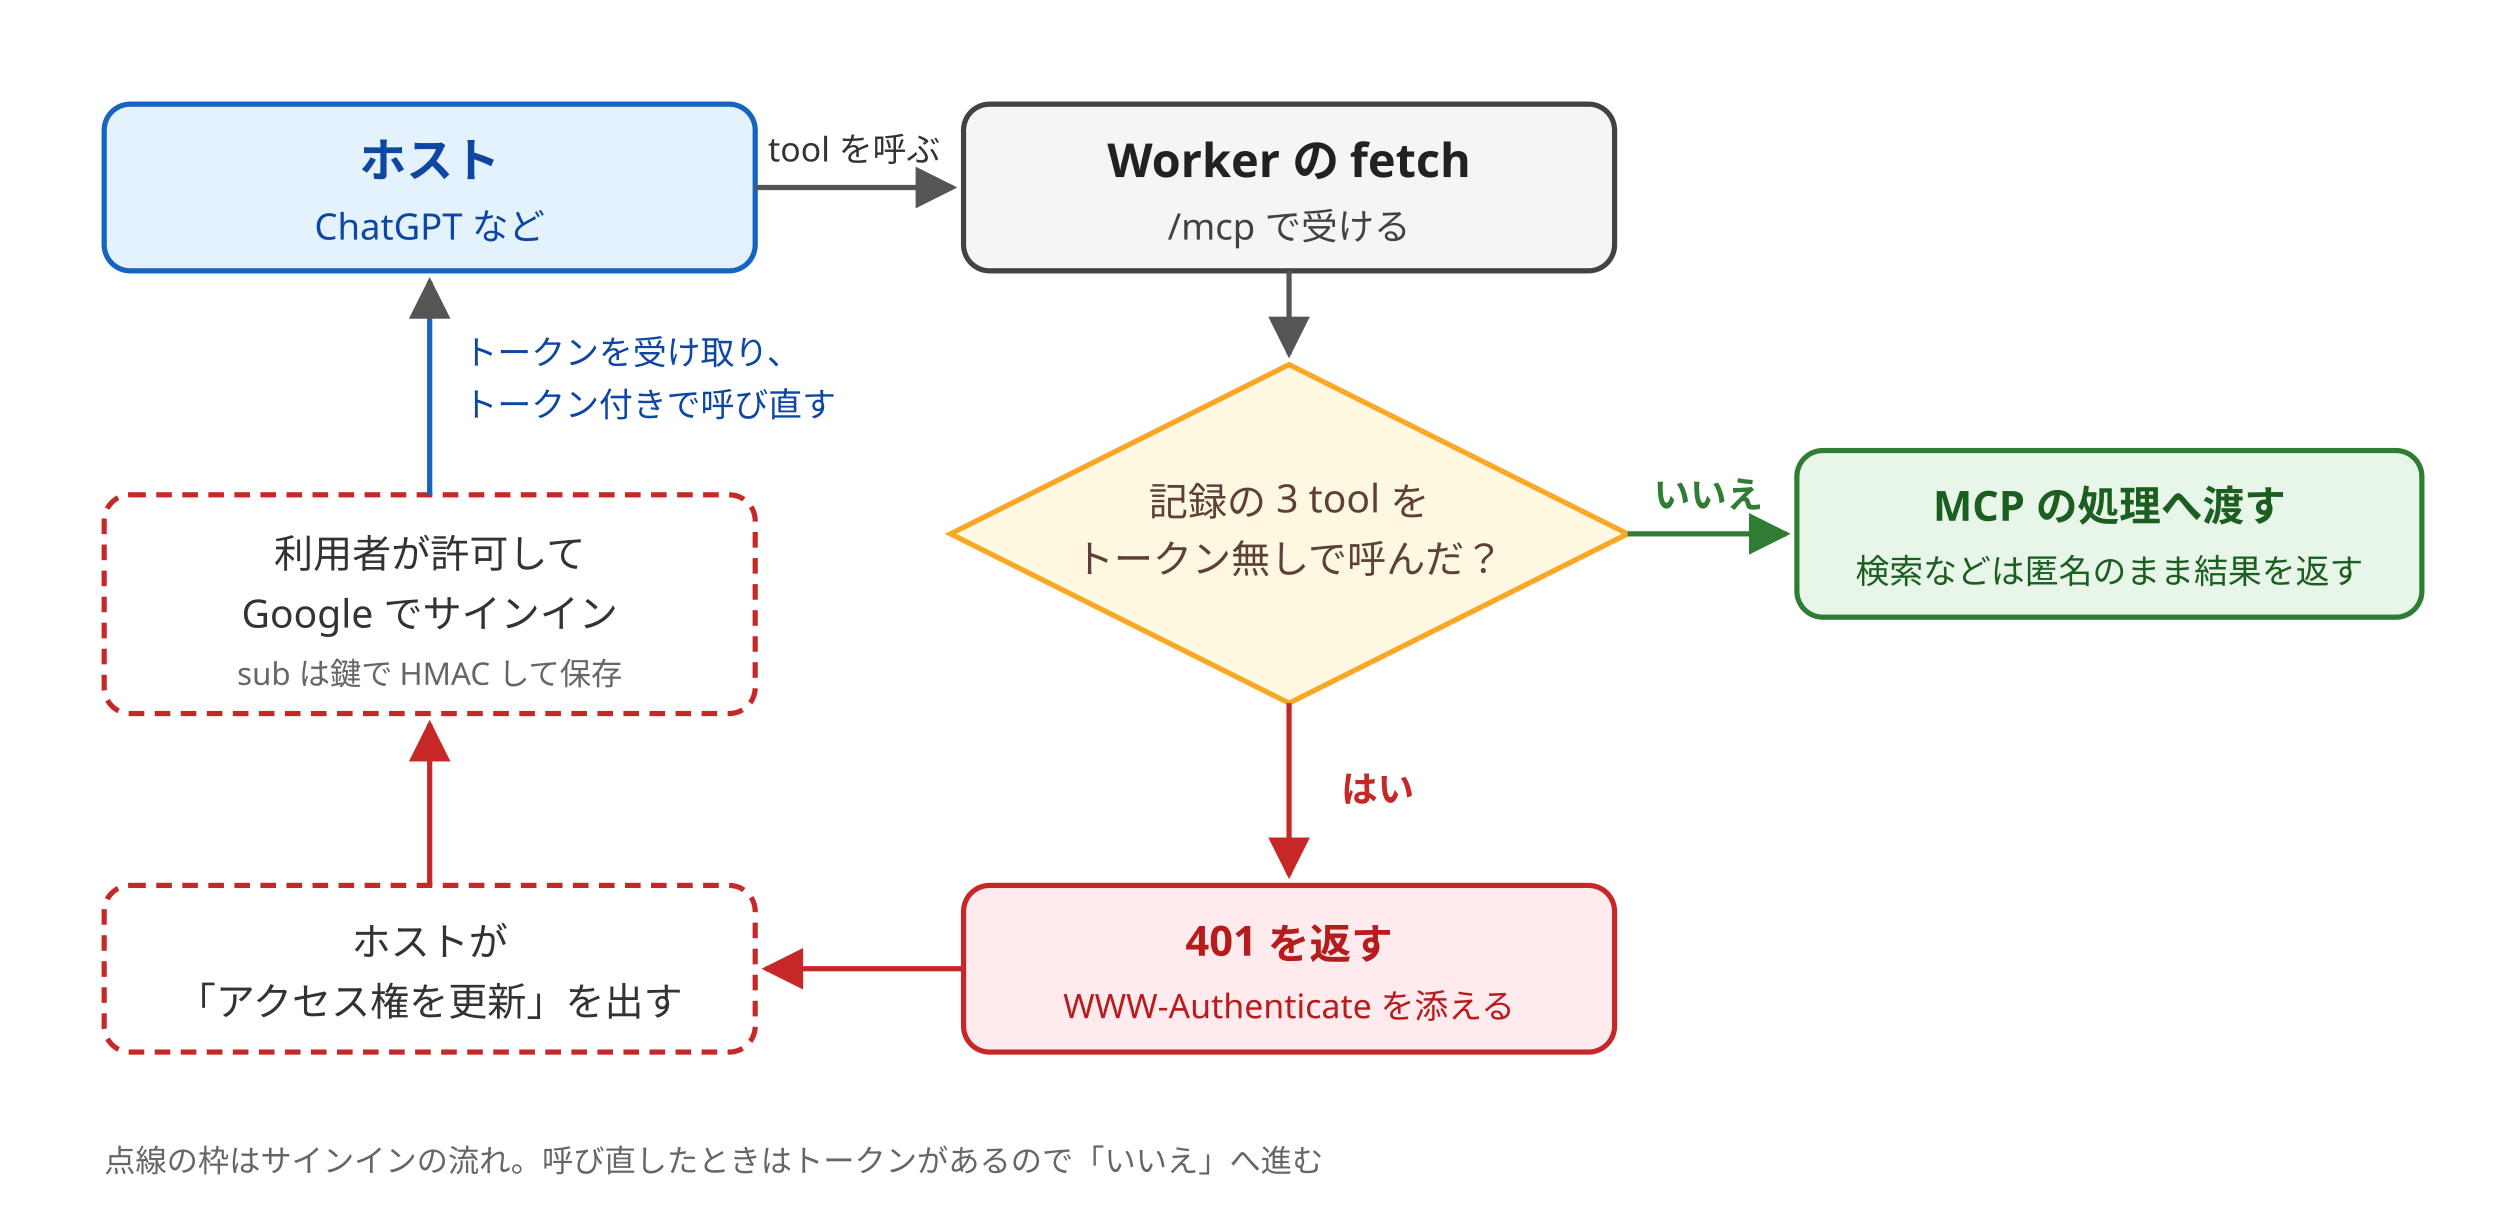
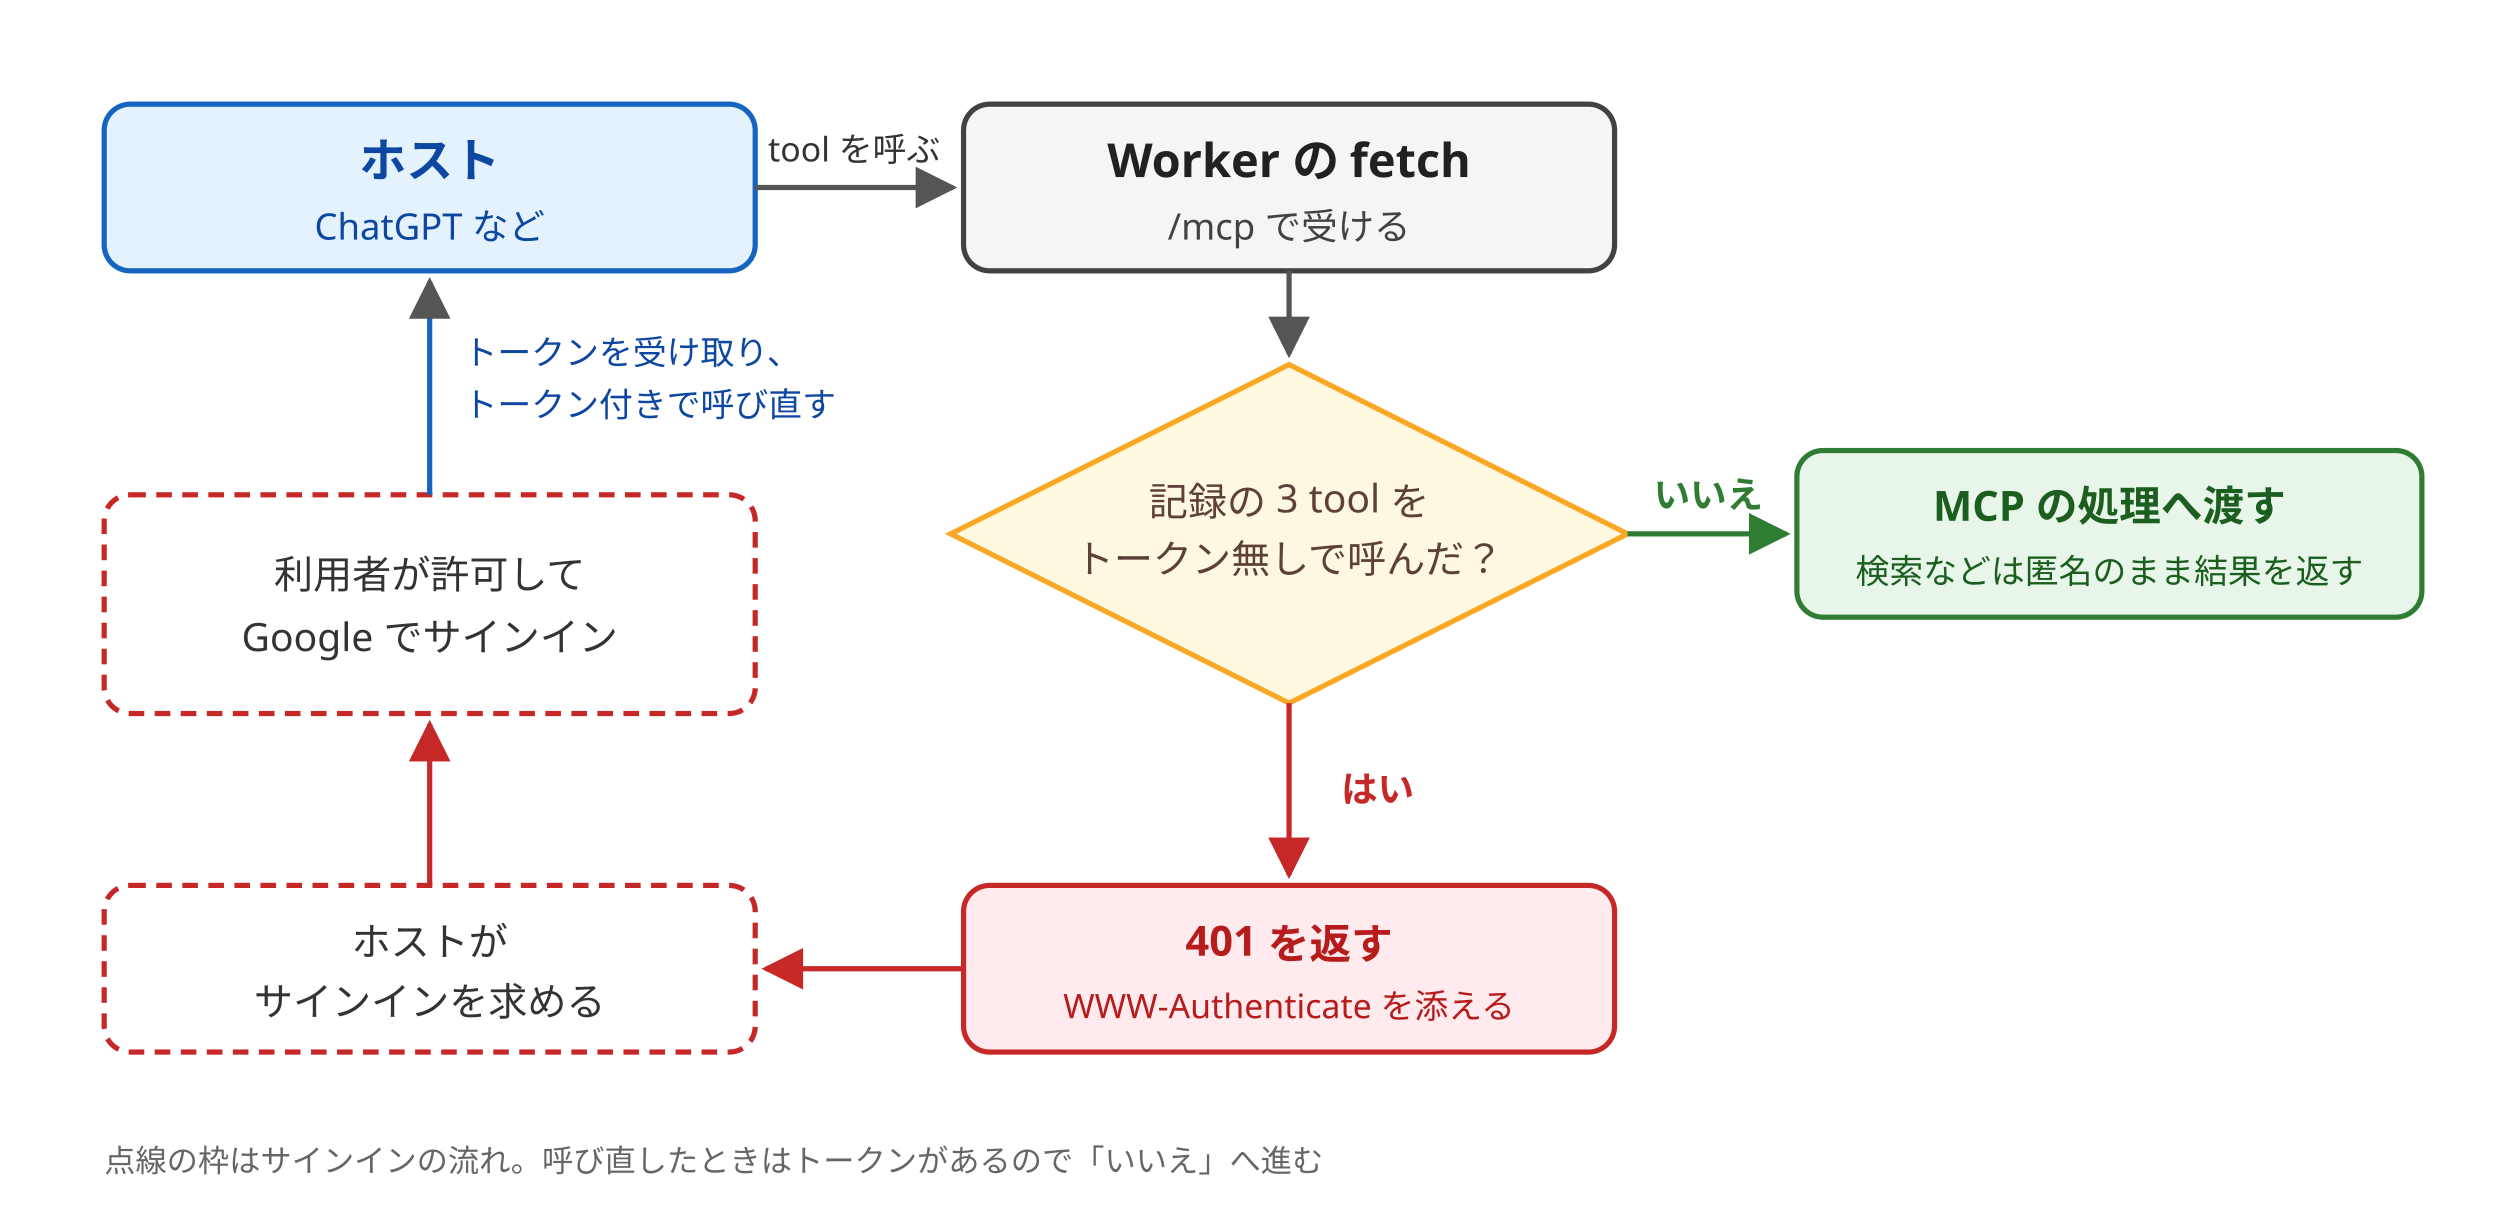
<svg xmlns="http://www.w3.org/2000/svg" width="960" height="470" viewBox="0 0 960 470" font-family="'Hiragino Sans','Hiragino Kaku Gothic ProN','Noto Sans JP',sans-serif">
  <defs>
    <marker id="a" viewBox="0 0 10 10" refX="9" refY="5" markerWidth="8" markerHeight="8" orient="auto-start-reverse">
      <path d="M0,0 L10,5 L0,10 z" fill="#555" />
    </marker>
    <marker id="ag" viewBox="0 0 10 10" refX="9" refY="5" markerWidth="8" markerHeight="8" orient="auto-start-reverse">
      <path d="M0,0 L10,5 L0,10 z" fill="#2e7d32" />
    </marker>
    <marker id="ar" viewBox="0 0 10 10" refX="9" refY="5" markerWidth="8" markerHeight="8" orient="auto-start-reverse">
      <path d="M0,0 L10,5 L0,10 z" fill="#c62828" />
    </marker>
  </defs>
  <rect width="960" height="470" fill="#ffffff" />
  <rect x="40" y="40" width="250" height="64" rx="10" fill="#e3f2fd" stroke="#1565c0" stroke-width="2" />
  <text x="165" y="68" font-size="18" font-weight="bold" text-anchor="middle" fill="#0d47a1">ホスト</text>
  <text x="165" y="92" font-size="14" text-anchor="middle" fill="#0d47a1">ChatGPT など</text>
  <rect x="370" y="40" width="250" height="64" rx="10" fill="#f5f5f5" stroke="#424242" stroke-width="2" />
  <text x="495" y="68" font-size="18" font-weight="bold" text-anchor="middle" fill="#212121">Worker の fetch</text>
  <text x="495" y="92" font-size="14" text-anchor="middle" fill="#424242">/mcp で受ける</text>
  <line x1="290" y1="72" x2="366" y2="72" stroke="#555" stroke-width="2" marker-end="url(#a)" />
  <text x="328" y="62" font-size="13" text-anchor="middle" fill="#333">tool を呼ぶ</text>
  <polygon points="495,140 625,205 495,270 365,205" fill="#fff8e1" stroke="#f9a825" stroke-width="2" />
  <text x="495" y="198" font-size="15" text-anchor="middle" fill="#5d4037">記録の 3 tool を</text>
  <text x="495" y="220" font-size="15" text-anchor="middle" fill="#5d4037">トークン無しで呼んだ？</text>
  <line x1="495" y1="104" x2="495" y2="136" stroke="#555" stroke-width="2" marker-end="url(#a)" />
  <rect x="690" y="173" width="240" height="64" rx="10" fill="#e8f5e9" stroke="#2e7d32" stroke-width="2" />
  <text x="810" y="200" font-size="16" font-weight="bold" text-anchor="middle" fill="#1b5e20">MCP の処理へ渡す</text>
  <text x="810" y="224" font-size="13" text-anchor="middle" fill="#1b5e20">検索などは匿名のまま結果を返す</text>
  <line x1="625" y1="205" x2="686" y2="205" stroke="#2e7d32" stroke-width="2" marker-end="url(#ag)" />
  <text x="656" y="195" font-size="14" font-weight="bold" text-anchor="middle" fill="#2e7d32">いいえ</text>
  <rect x="370" y="340" width="250" height="64" rx="10" fill="#ffebee" stroke="#c62828" stroke-width="2" />
  <text x="495" y="367" font-size="16" font-weight="bold" text-anchor="middle" fill="#b71c1c">401 を返す</text>
  <text x="495" y="391" font-size="13" text-anchor="middle" fill="#b71c1c">WWW-Authenticate を添える</text>
  <line x1="495" y1="270" x2="495" y2="336" stroke="#c62828" stroke-width="2" marker-end="url(#ar)" />
  <text x="515" y="308" font-size="14" font-weight="bold" fill="#c62828">はい</text>
  <rect x="40" y="340" width="250" height="64" rx="10" fill="#fff" stroke="#c62828" stroke-width="2" stroke-dasharray="6 4" />
  <text x="165" y="367" font-size="15" text-anchor="middle" fill="#333">ホストが</text>
-   <text x="165" y="390" font-size="15" text-anchor="middle" fill="#333">「アクセス権を更新」を出す</text>
+   <text x="165" y="390" font-size="15" text-anchor="middle" fill="#333">サインインを求める</text>
  <line x1="370" y1="372" x2="294" y2="372" stroke="#c62828" stroke-width="2" marker-end="url(#ar)" />
  <rect x="40" y="190" width="250" height="84" rx="10" fill="#fff" stroke="#c62828" stroke-width="2" stroke-dasharray="6 4" />
-   <text x="165" y="218" font-size="15" text-anchor="middle" fill="#333">利用者が許可して</text>
-   <text x="165" y="241" font-size="15" text-anchor="middle" fill="#333">Google でサインイン</text>
-   <text x="165" y="263" font-size="12" text-anchor="middle" fill="#666">sub は鍵で HMAC して保存</text>
+   <text x="165" y="226" font-size="15" text-anchor="middle" fill="#333">利用者が許可して</text>
+   <text x="165" y="250" font-size="15" text-anchor="middle" fill="#333">Google でサインイン</text>
  <line x1="165" y1="340" x2="165" y2="278" stroke="#c62828" stroke-width="2" marker-end="url(#ar)" />
  <line x1="165" y1="190" x2="165" y2="108" stroke="#1565c0" stroke-width="2" marker-end="url(#a)" />
  <text x="178" y="140" font-size="13" fill="#0d47a1">トークンを受け取り、</text>
  <text x="178" y="160" font-size="13" fill="#0d47a1">トークン付きで呼び直す</text>
  <text x="40" y="450" font-size="12" fill="#666">点線の枠はサインインの流れ。呼び直したときはトークンがあるので「いいえ」へ進む</text>
</svg>
